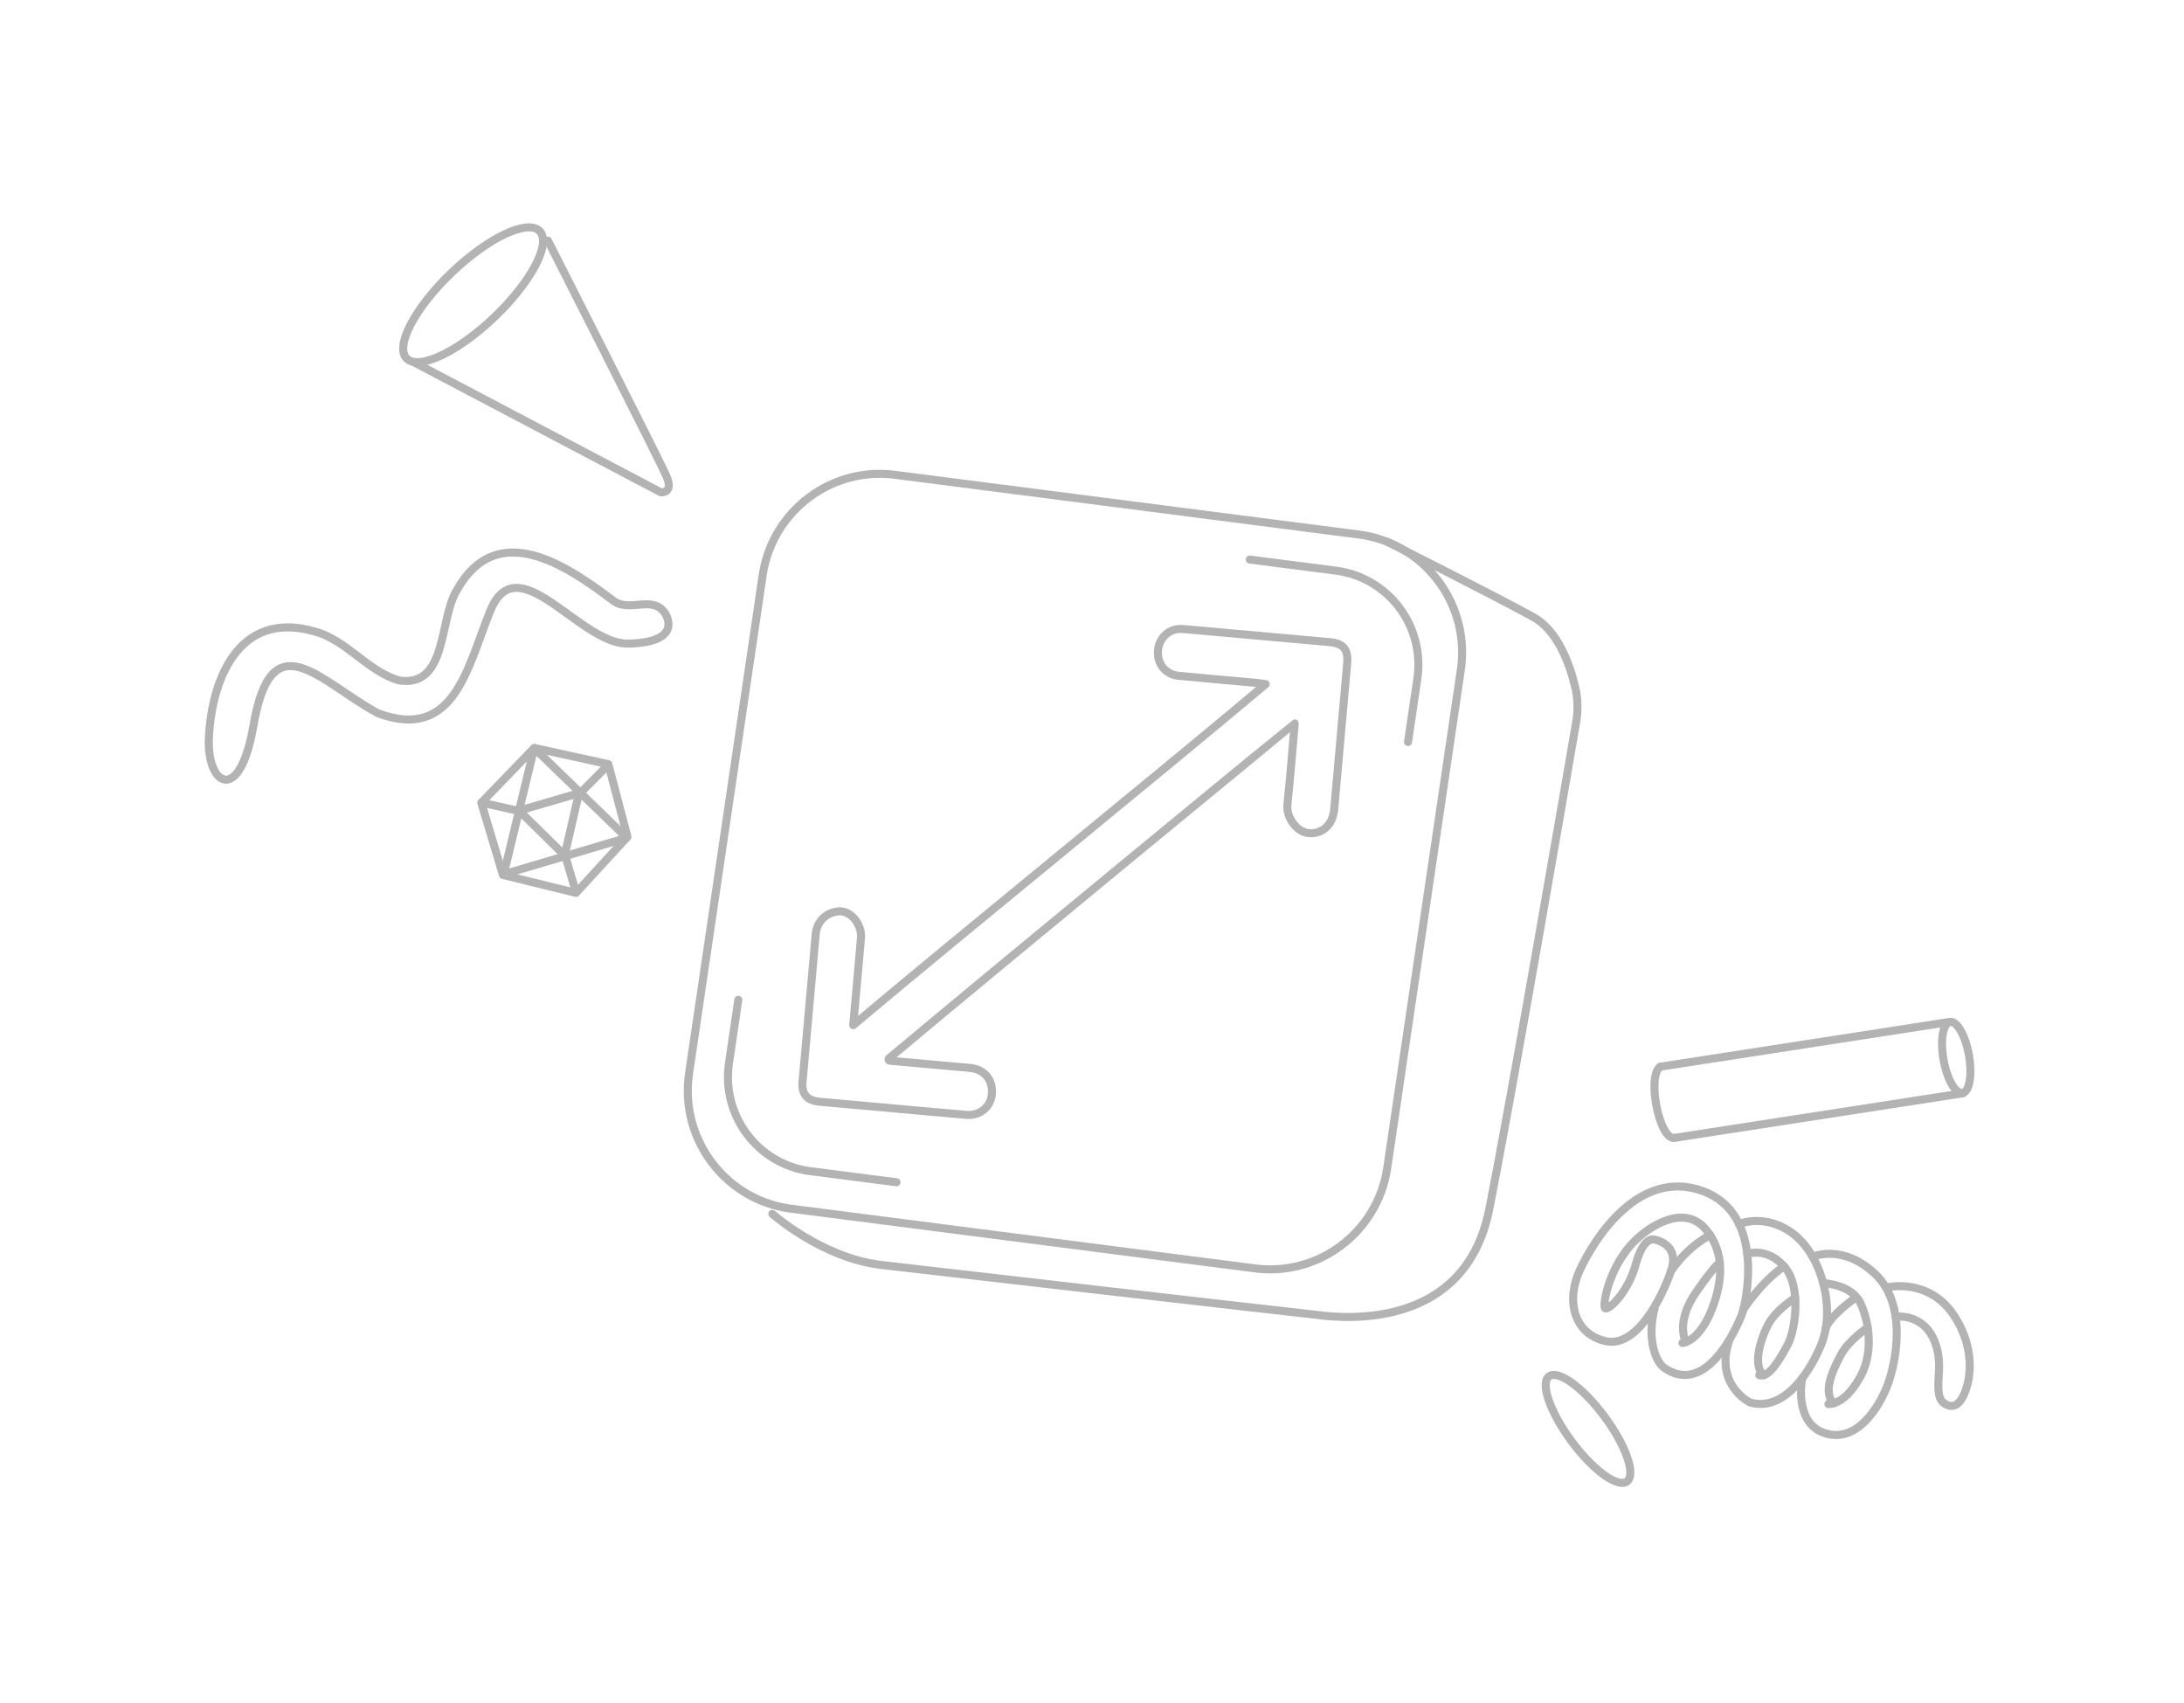
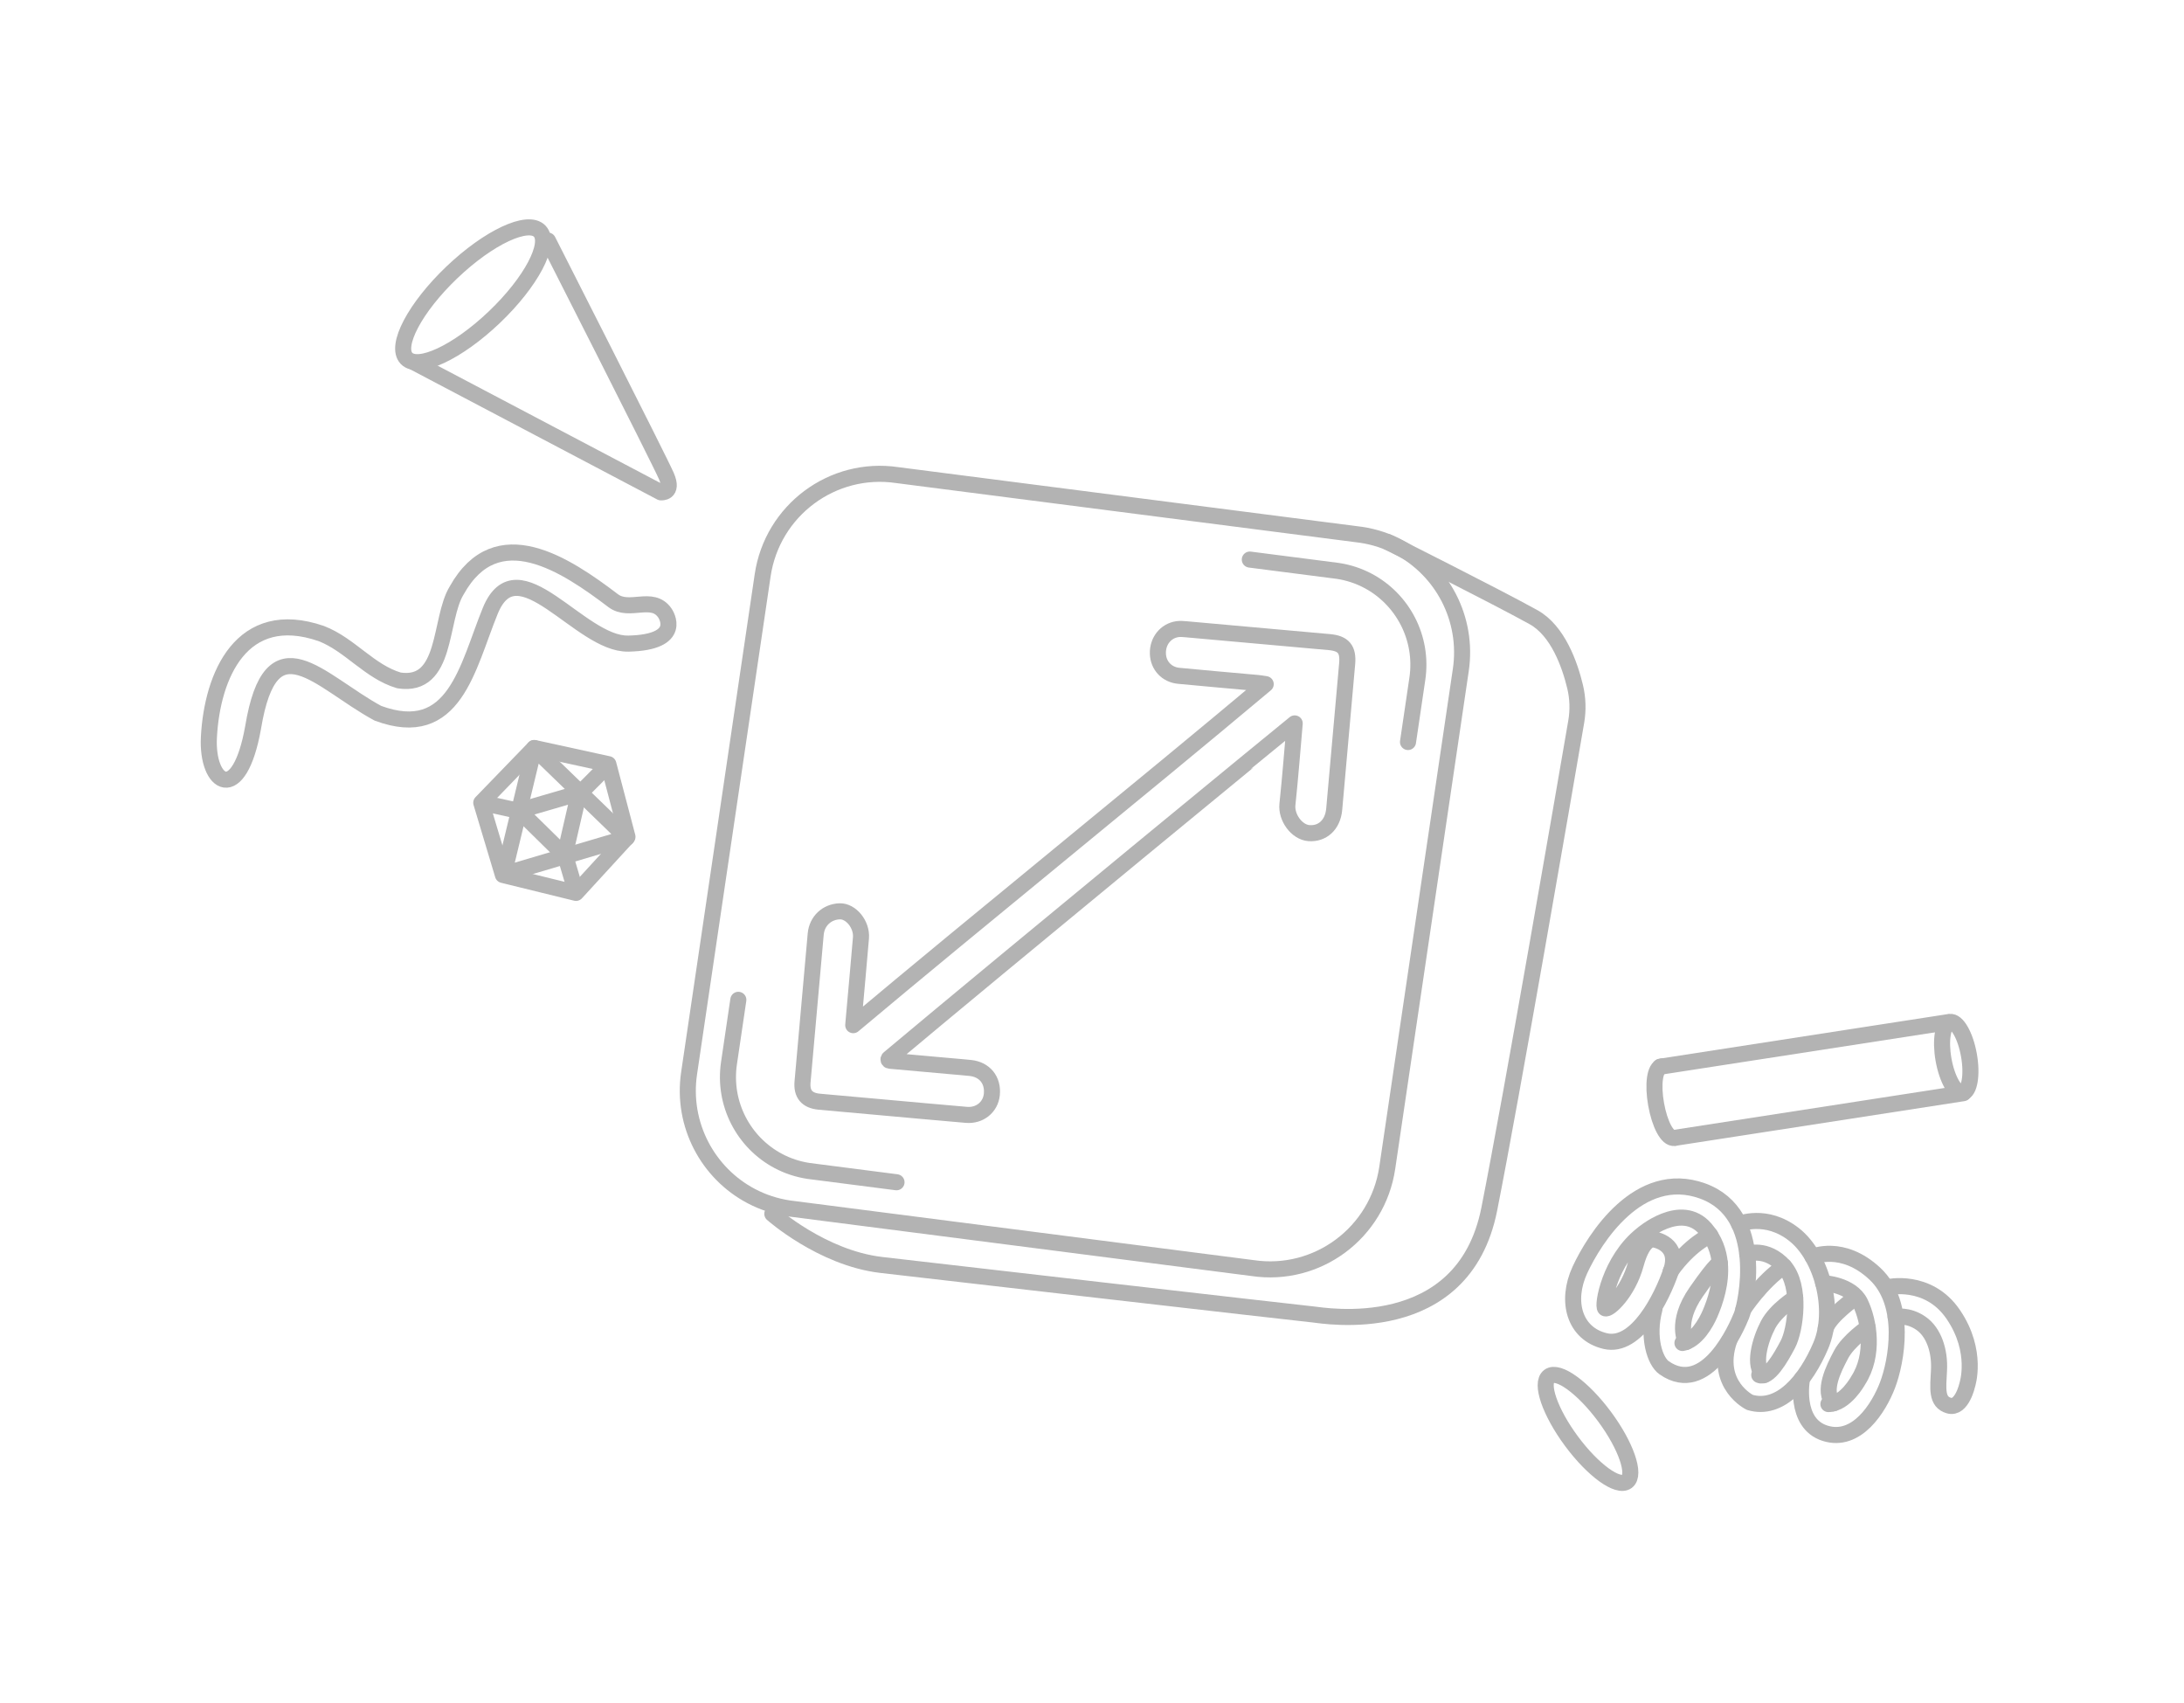
- <svg xmlns="http://www.w3.org/2000/svg" viewBox="0 0 272 212" fill="none">
-   <path d="M62.733 108.863L78.062 104.322L66.526 93.15L62.733 108.863Z" stroke="#B3B3B3" stroke-linecap="round" stroke-linejoin="round" />
-   <path d="M72.105 98.764L64.649 100.934L70.317 106.509L72.105 98.764Z" stroke="#B3B3B3" stroke-linecap="round" stroke-linejoin="round" />
-   <path d="M64.351 100.91L60.107 99.975" stroke="#B3B3B3" stroke-linecap="round" stroke-linejoin="round" />
-   <path d="M70.469 106.811L71.714 111.035" stroke="#B3B3B3" stroke-linecap="round" stroke-linejoin="round" />
-   <path d="M72.29 98.719L75.471 95.52" stroke="#B3B3B3" stroke-linecap="round" stroke-linejoin="round" />
-   <path d="M66.538 93.134L59.938 99.955L62.635 108.947L71.738 111.18L78.146 104.194L75.767 95.153L66.538 93.134Z" stroke="#B3B3B3" stroke-linecap="round" stroke-linejoin="round" />
-   <path d="M202.626 184.465C203.761 183.618 202.509 180 199.83 176.386C197.151 172.771 194.059 170.528 192.924 171.375C191.789 172.223 193.041 175.84 195.72 179.455C198.399 183.07 201.491 185.313 202.626 184.465Z" stroke="#B3B3B3" stroke-linecap="round" stroke-linejoin="round" />
-   <path d="M61.565 39.497C66.148 35.126 68.68 30.333 67.222 28.792C65.763 27.25 60.864 29.543 56.281 33.913C51.698 38.284 49.166 43.077 50.625 44.618C52.084 46.16 56.982 43.867 61.565 39.497Z" stroke="#B3B3B3" stroke-linecap="round" stroke-linejoin="round" />
-   <path d="M51.666 45.166L82.308 61.305C82.308 61.305 83.949 61.466 82.991 59.275C82.033 57.083 68.242 29.957 68.242 29.957" stroke="#B3B3B3" stroke-linecap="round" stroke-linejoin="round" />
-   <path d="M206.059 162.973C205.109 166.577 206.134 169.523 207.249 170.304C212.511 173.991 216.284 165.311 216.897 163.779C217.457 162.382 219.971 151.139 212.026 148.29C204.082 145.441 198.558 154.252 196.765 158.129C194.972 162.005 196.048 166.08 199.929 166.988C203.811 167.896 206.954 161.643 208.119 158.234C209.287 154.825 206.012 154.342 206.012 154.342C206.012 154.342 204.688 153.867 203.724 157.417C202.76 160.968 200.317 163.183 199.912 162.899C199.508 162.615 200.448 156.935 204.486 153.724C204.486 153.724 209.36 149.48 212.401 153.025C213.541 154.354 214.053 155.83 214.192 157.284C214.423 159.708 213.62 162.073 212.967 163.588C212.472 164.737 211.255 166.918 209.537 167.224" stroke="#B3B3B3" stroke-linecap="round" stroke-linejoin="round" />
-   <path d="M213.004 153.805C213.004 153.805 210.431 154.93 208.074 158.298" stroke="#B3B3B3" stroke-linecap="round" stroke-linejoin="round" />
-   <path d="M209.982 167.105C209.982 167.105 208.565 164.735 211.247 160.879C213.929 157.02 214.194 157.288 214.194 157.288" stroke="#B3B3B3" stroke-linecap="round" stroke-linejoin="round" />
-   <path d="M216.585 152.407C216.585 152.407 219.942 150.966 223.441 153.72C226.94 156.474 228.648 163.104 226.774 167.528C224.902 171.953 221.673 175.73 217.935 174.619C217.935 174.619 213.507 172.472 215.348 166.944" stroke="#B3B3B3" stroke-linecap="round" stroke-linejoin="round" />
-   <path d="M217.606 156.138C217.606 156.138 219.987 155.226 222.194 157.678C224.401 160.129 223.599 165.607 222.673 167.373C221.747 169.14 220.254 171.717 219.102 171.212" stroke="#B3B3B3" stroke-linecap="round" stroke-linejoin="round" />
-   <path d="M217.125 163.034C217.125 163.034 219.348 159.609 222.194 157.678" stroke="#B3B3B3" stroke-linecap="round" stroke-linejoin="round" />
-   <path d="M223.579 161.602C223.579 161.602 221.188 163.07 220.203 164.943C219.217 166.817 218.235 170.159 219.684 171.228" stroke="#B3B3B3" stroke-linecap="round" stroke-linejoin="round" />
-   <path d="M225.737 156.482C225.737 156.482 229.472 154.817 233.514 158.61C237.555 162.4 236.172 169.583 235.085 172.446C233.998 175.307 231.235 179.713 227.295 178.462C223.352 177.21 224.433 171.645 224.433 171.645" stroke="#B3B3B3" stroke-linecap="round" stroke-linejoin="round" />
-   <path d="M227.061 159.764C227.061 159.764 230.562 159.917 231.677 162.208C232.791 164.498 233.48 168.713 231.415 171.891C231.415 171.891 229.836 174.806 227.714 174.83" stroke="#B3B3B3" stroke-linecap="round" stroke-linejoin="round" />
-   <path d="M232.606 165.301C232.606 165.301 230.208 166.914 229.281 168.679C228.355 170.445 226.936 173.23 228.337 174.736" stroke="#B3B3B3" stroke-linecap="round" stroke-linejoin="round" />
-   <path d="M231.112 161.564C231.112 161.564 227.91 163.811 227.381 165.395" stroke="#B3B3B3" stroke-linecap="round" stroke-linejoin="round" />
-   <path d="M235.073 160.282C235.073 160.282 240.159 159.09 243.277 163.69C246.396 168.289 245.006 172.45 245.006 172.45C245.006 172.45 244.336 175.474 242.732 175.019C241.129 174.564 241.369 172.921 241.487 170.588C241.606 168.256 240.872 165.897 239.235 164.767C237.598 163.636 236.086 163.984 236.086 163.984" stroke="#B3B3B3" stroke-linecap="round" stroke-linejoin="round" />
-   <path d="M156.003 157.896L98.261 150.467C96.575 150.217 94.997 149.688 93.568 148.935C88.161 146.09 84.875 140.036 85.821 133.631L94.981 71.644C96.177 63.548 103.686 57.957 111.751 59.159L169.493 66.588C171.193 66.84 172.781 67.375 174.219 68.138C179.607 70.991 182.877 77.033 181.933 83.424L172.773 145.411C171.577 153.507 164.068 159.098 156.003 157.896V157.896Z" stroke="#B3B3B3" stroke-linecap="round" stroke-linejoin="round" />
-   <path d="M96.185 151.145C96.185 151.145 102.36 156.628 109.717 157.502C112.239 157.802 162.39 163.566 163.554 163.671C164.718 163.779 182.228 166.95 185.476 150.558C188.33 136.154 194.784 98.734 196.306 89.871C196.555 88.417 196.51 86.927 196.164 85.492C195.506 82.764 194.03 78.54 190.992 76.852C186.337 74.267 172.842 67.496 172.842 67.496" stroke="#B3B3B3" stroke-linecap="round" stroke-linejoin="round" />
-   <path d="M78.236 80.138C72.213 80.273 64.464 67.711 61.054 76.071C58.198 83.073 56.624 92.355 47.065 88.811C39.732 84.841 33.77 77.015 31.522 90.583C29.794 100.302 25.699 97.779 26.018 91.775C26.425 84.126 30.065 75.467 40.009 78.887C43.589 80.265 46 83.631 49.685 84.722C55.759 85.66 54.665 77.114 56.878 73.516C61.873 64.554 70.463 70.309 76.373 74.796C78.402 76.318 81.222 74.061 82.798 76.318C82.885 76.433 85.26 79.985 78.234 80.142L78.236 80.138Z" stroke="#B3B3B3" stroke-linecap="round" stroke-linejoin="round" />
-   <path d="M244.418 136.085C245.292 135.929 245.65 133.825 245.217 131.385C244.784 128.946 243.725 127.095 242.851 127.252C241.977 127.408 241.619 129.512 242.052 131.951C242.485 134.39 243.544 136.241 244.418 136.085Z" stroke="#B3B3B3" stroke-linecap="round" stroke-linejoin="round" />
-   <path d="M208.529 141.688C207.654 141.845 206.689 139.944 206.255 137.504C205.822 135.064 206.077 132.944 206.952 132.789" stroke="#B3B3B3" stroke-linecap="round" stroke-linejoin="round" />
-   <path d="M244.517 136.121L208.627 141.672" stroke="#B3B3B3" stroke-linecap="round" stroke-linejoin="round" />
-   <path d="M242.646 127.274L206.757 132.825" stroke="#B3B3B3" stroke-linecap="round" stroke-linejoin="round" />
-   <path d="M110.711 131.791C110.6 131.885 110.658 132.063 110.8 132.075C113.383 132.308 116.059 132.548 118.737 132.787C119.441 132.85 120.146 132.904 120.851 132.979C122.634 133.166 123.707 134.497 123.525 136.283C123.362 137.859 122.018 138.96 120.358 138.819C116.716 138.509 113.076 138.171 109.436 137.845C106.97 137.625 104.504 137.408 102.038 137.18C100.506 137.036 99.816 136.228 99.95 134.712C100.49 128.577 101.035 122.443 101.591 116.308C101.739 114.681 102.982 113.527 104.579 113.475C105.985 113.429 107.364 115.122 107.226 116.779C106.955 119.996 106.658 123.208 106.373 126.423C106.345 126.745 106.315 127.067 106.264 127.651C121.69 114.697 142.238 98.115 157.635 85.187C157.207 85.123 156.936 85.071 156.663 85.046C153.375 84.748 150.086 84.467 146.8 84.15C145.292 84.004 144.249 82.854 144.206 81.384C144.16 79.84 145.161 78.563 146.62 78.342C146.965 78.29 147.325 78.318 147.675 78.35C153.635 78.88 159.594 79.415 165.553 79.951C167.317 80.11 167.936 80.847 167.778 82.634C167.246 88.68 166.707 94.725 166.163 100.771C165.989 102.704 164.7 103.869 163.016 103.738C161.482 103.616 160.168 101.773 160.338 100.161C160.692 96.805 160.952 93.438 161.247 90.076C161.175 90.098 125.884 119.074 110.711 131.793V131.791Z" stroke="#B3B3B3" stroke-linecap="round" stroke-linejoin="round" />
-   <path d="M155.655 69.675L166.598 71.084C167.954 71.287 169.22 71.712 170.368 72.32C174.665 74.595 177.274 79.415 176.52 84.513L175.356 92.393" stroke="#B3B3B3" stroke-linecap="round" stroke-linejoin="round" />
-   <path d="M111.654 147.211L100.711 145.802C99.356 145.599 98.089 145.174 96.941 144.566C92.644 142.291 90.035 137.471 90.789 132.373L91.953 124.494" stroke="#B3B3B3" stroke-linecap="round" stroke-linejoin="round" />
+ <svg xmlns="http://www.w3.org/2000/svg" viewBox="0 0 136 106" fill="none">
+   <path d="M31.367 54.432L39.031 52.161L33.263 46.575L31.367 54.432Z" stroke="#B3B3B3" stroke-linecap="round" stroke-linejoin="round" />
+   <path d="M36.052 49.382L32.324 50.467L35.159 53.255L36.052 49.382Z" stroke="#B3B3B3" stroke-linecap="round" stroke-linejoin="round" />
+   <path d="M32.175 50.455L30.054 49.987" stroke="#B3B3B3" stroke-linecap="round" stroke-linejoin="round" />
+   <path d="M35.235 53.406L35.857 55.517" stroke="#B3B3B3" stroke-linecap="round" stroke-linejoin="round" />
+   <path d="M36.145 49.359L37.735 47.76" stroke="#B3B3B3" stroke-linecap="round" stroke-linejoin="round" />
+   <path d="M33.269 46.567L29.969 49.977L31.317 54.473L35.869 55.59L39.073 52.097L37.884 47.576L33.269 46.567Z" stroke="#B3B3B3" stroke-linecap="round" stroke-linejoin="round" />
+   <path d="M101.313 92.233C101.88 91.809 101.254 90 99.915 88.193C98.575 86.385 97.029 85.264 96.462 85.688C95.894 86.111 96.52 87.92 97.86 89.728C99.2 91.535 100.746 92.656 101.313 92.233Z" stroke="#B3B3B3" stroke-linecap="round" stroke-linejoin="round" />
+   <path d="M30.782 19.748C33.074 17.563 34.34 15.167 33.611 14.396C32.881 13.625 30.432 14.771 28.14 16.957C25.849 19.142 24.583 21.538 25.312 22.309C26.042 23.08 28.491 21.933 30.782 19.748Z" stroke="#B3B3B3" stroke-linecap="round" stroke-linejoin="round" />
+   <path d="M25.833 22.583L41.154 30.652C41.154 30.652 41.974 30.733 41.495 29.637C41.016 28.541 34.121 14.979 34.121 14.979" stroke="#B3B3B3" stroke-linecap="round" stroke-linejoin="round" />
+   <path d="M103.029 81.486C102.554 83.288 103.067 84.761 103.624 85.152C106.256 86.996 108.142 82.656 108.449 81.89C108.729 81.191 109.985 75.57 106.013 74.145C102.041 72.721 99.279 77.126 98.382 79.064C97.486 81.002 98.024 83.04 99.965 83.494C101.905 83.948 103.477 80.822 104.06 79.117C104.644 77.412 103.006 77.171 103.006 77.171C103.006 77.171 102.344 76.933 101.862 78.709C101.38 80.484 100.159 81.592 99.956 81.45C99.754 81.308 100.224 78.467 102.243 76.862C102.243 76.862 104.68 74.74 106.2 76.512C106.77 77.177 107.027 77.915 107.096 78.642C107.212 79.854 106.81 81.036 106.483 81.794C106.236 82.368 105.627 83.459 104.768 83.612" stroke="#B3B3B3" stroke-linecap="round" stroke-linejoin="round" />
+   <path d="M106.502 76.903C106.502 76.903 105.215 77.465 104.037 79.149" stroke="#B3B3B3" stroke-linecap="round" stroke-linejoin="round" />
+   <path d="M104.991 83.553C104.991 83.553 104.282 82.368 105.623 80.439C106.964 78.51 107.097 78.644 107.097 78.644" stroke="#B3B3B3" stroke-linecap="round" stroke-linejoin="round" />
+   <path d="M108.292 76.203C108.292 76.203 109.971 75.483 111.72 76.86C113.47 78.237 114.324 81.552 113.387 83.764C112.451 85.977 110.837 87.865 108.967 87.31C108.967 87.31 106.754 86.236 107.674 83.472" stroke="#B3B3B3" stroke-linecap="round" stroke-linejoin="round" />
+   <path d="M108.803 78.069C108.803 78.069 109.993 77.613 111.097 78.839C112.2 80.065 111.799 82.804 111.336 83.687C110.873 84.57 110.127 85.858 109.551 85.606" stroke="#B3B3B3" stroke-linecap="round" stroke-linejoin="round" />
+   <path d="M108.563 81.517C108.563 81.517 109.674 79.805 111.097 78.839" stroke="#B3B3B3" stroke-linecap="round" stroke-linejoin="round" />
+   <path d="M111.79 80.801C111.79 80.801 110.594 81.535 110.101 82.472C109.608 83.409 109.118 85.079 109.842 85.614" stroke="#B3B3B3" stroke-linecap="round" stroke-linejoin="round" />
+   <path d="M112.869 78.241C112.869 78.241 114.736 77.408 116.757 79.305C118.777 81.2 118.086 84.791 117.542 86.223C116.999 87.653 115.618 89.857 113.647 89.231C111.676 88.605 112.216 85.823 112.216 85.823" stroke="#B3B3B3" stroke-linecap="round" stroke-linejoin="round" />
+   <path d="M113.53 79.882C113.53 79.882 115.281 79.958 115.838 81.104C116.395 82.249 116.74 84.356 115.708 85.946C115.708 85.946 114.918 87.403 113.857 87.415" stroke="#B3B3B3" stroke-linecap="round" stroke-linejoin="round" />
+   <path d="M116.303 82.65C116.303 82.65 115.104 83.457 114.641 84.339C114.177 85.222 113.468 86.615 114.169 87.368" stroke="#B3B3B3" stroke-linecap="round" stroke-linejoin="round" />
+   <path d="M115.556 80.782C115.556 80.782 113.955 81.906 113.691 82.697" stroke="#B3B3B3" stroke-linecap="round" stroke-linejoin="round" />
+   <path d="M117.536 80.141C117.536 80.141 120.08 79.545 121.638 81.845C123.198 84.145 122.503 86.225 122.503 86.225C122.503 86.225 122.168 87.737 121.366 87.509C120.565 87.282 120.684 86.46 120.744 85.294C120.803 84.128 120.436 82.949 119.617 82.383C118.799 81.818 118.043 81.992 118.043 81.992" stroke="#B3B3B3" stroke-linecap="round" stroke-linejoin="round" />
+   <path d="M78.001 78.948L49.13 75.234C48.287 75.108 47.498 74.844 46.784 74.468C44.08 73.045 42.438 70.018 42.911 66.815L47.491 35.822C48.088 31.774 51.843 28.979 55.876 29.58L84.746 33.294C85.597 33.42 86.39 33.687 87.11 34.069C89.803 35.495 91.438 38.516 90.966 41.712L86.386 72.705C85.788 76.753 82.034 79.549 78.001 78.948V78.948Z" stroke="#B3B3B3" stroke-linecap="round" stroke-linejoin="round" />
+   <path d="M48.093 75.572C48.093 75.572 51.18 78.314 54.858 78.751C56.119 78.901 81.195 81.783 81.777 81.836C82.359 81.889 91.114 83.475 92.738 75.279C94.165 68.077 97.392 49.367 98.153 44.936C98.278 44.209 98.255 43.463 98.082 42.746C97.753 41.382 97.015 39.27 95.496 38.426C93.168 37.133 86.421 33.748 86.421 33.748" stroke="#B3B3B3" stroke-linecap="round" stroke-linejoin="round" />
+   <path d="M39.118 40.069C36.106 40.137 32.232 33.855 30.527 38.036C29.099 41.536 28.312 46.178 23.532 44.405C19.866 42.42 16.885 38.508 15.761 45.291C14.897 50.151 12.849 48.89 13.009 45.888C13.213 42.063 15.033 37.734 20.004 39.443C21.794 40.133 23 41.816 24.843 42.361C27.88 42.83 27.332 38.557 28.439 36.758C30.936 32.277 35.231 35.155 38.186 37.398C39.201 38.159 40.611 37.03 41.399 38.159C41.442 38.216 42.63 39.993 39.117 40.071L39.118 40.069Z" stroke="#B3B3B3" stroke-linecap="round" stroke-linejoin="round" />
+   <path d="M122.209 68.042C122.646 67.964 122.825 66.912 122.608 65.693C122.392 64.473 121.862 63.548 121.425 63.626C120.988 63.704 120.81 64.756 121.026 65.975C121.243 67.195 121.772 68.121 122.209 68.042Z" stroke="#B3B3B3" stroke-linecap="round" stroke-linejoin="round" />
+   <path d="M104.265 70.844C103.827 70.922 103.344 69.972 103.128 68.752C102.911 67.532 103.038 66.472 103.476 66.394" stroke="#B3B3B3" stroke-linecap="round" stroke-linejoin="round" />
+   <path d="M122.258 68.06L104.314 70.836" stroke="#B3B3B3" stroke-linecap="round" stroke-linejoin="round" />
+   <path d="M121.323 63.637L103.378 66.412" stroke="#B3B3B3" stroke-linecap="round" stroke-linejoin="round" />
+   <path d="M55.355 65.896C55.3 65.942 55.329 66.032 55.4 66.038C56.691 66.154 58.029 66.274 59.368 66.393C59.721 66.425 60.073 66.452 60.425 66.49C61.317 66.583 61.853 67.249 61.762 68.142C61.681 68.93 61.009 69.48 60.179 69.409C58.358 69.254 56.538 69.085 54.718 68.922C53.485 68.812 52.252 68.704 51.019 68.59C50.253 68.518 49.908 68.114 49.975 67.356C50.245 64.288 50.517 61.222 50.795 58.154C50.87 57.34 51.491 56.763 52.29 56.737C52.992 56.715 53.682 57.561 53.613 58.389C53.477 59.998 53.329 61.604 53.186 63.212C53.172 63.372 53.158 63.533 53.132 63.825C60.845 57.348 71.119 49.057 78.817 42.593C78.603 42.562 78.468 42.536 78.331 42.523C76.688 42.374 75.043 42.234 73.4 42.075C72.646 42.002 72.124 41.427 72.103 40.692C72.08 39.92 72.581 39.281 73.31 39.171C73.482 39.145 73.662 39.159 73.838 39.175C76.817 39.44 79.797 39.708 82.777 39.976C83.658 40.055 83.968 40.424 83.889 41.317C83.623 44.34 83.354 47.363 83.082 50.386C82.994 51.352 82.35 51.934 81.508 51.869C80.741 51.808 80.084 50.886 80.169 50.081C80.346 48.403 80.476 46.719 80.623 45.038C80.588 45.049 62.942 59.537 55.355 65.897V65.896Z" stroke="#B3B3B3" stroke-linecap="round" stroke-linejoin="round" />
+   <path d="M77.827 34.838L83.299 35.542C83.977 35.643 84.61 35.856 85.184 36.16C87.333 37.297 88.637 39.707 88.26 42.257L87.678 46.196" stroke="#B3B3B3" stroke-linecap="round" stroke-linejoin="round" />
+   <path d="M55.827 73.605L50.356 72.901C49.678 72.8 49.044 72.587 48.47 72.283C46.322 71.146 45.018 68.736 45.395 66.187L45.977 62.247" stroke="#B3B3B3" stroke-linecap="round" stroke-linejoin="round" />
</svg>
